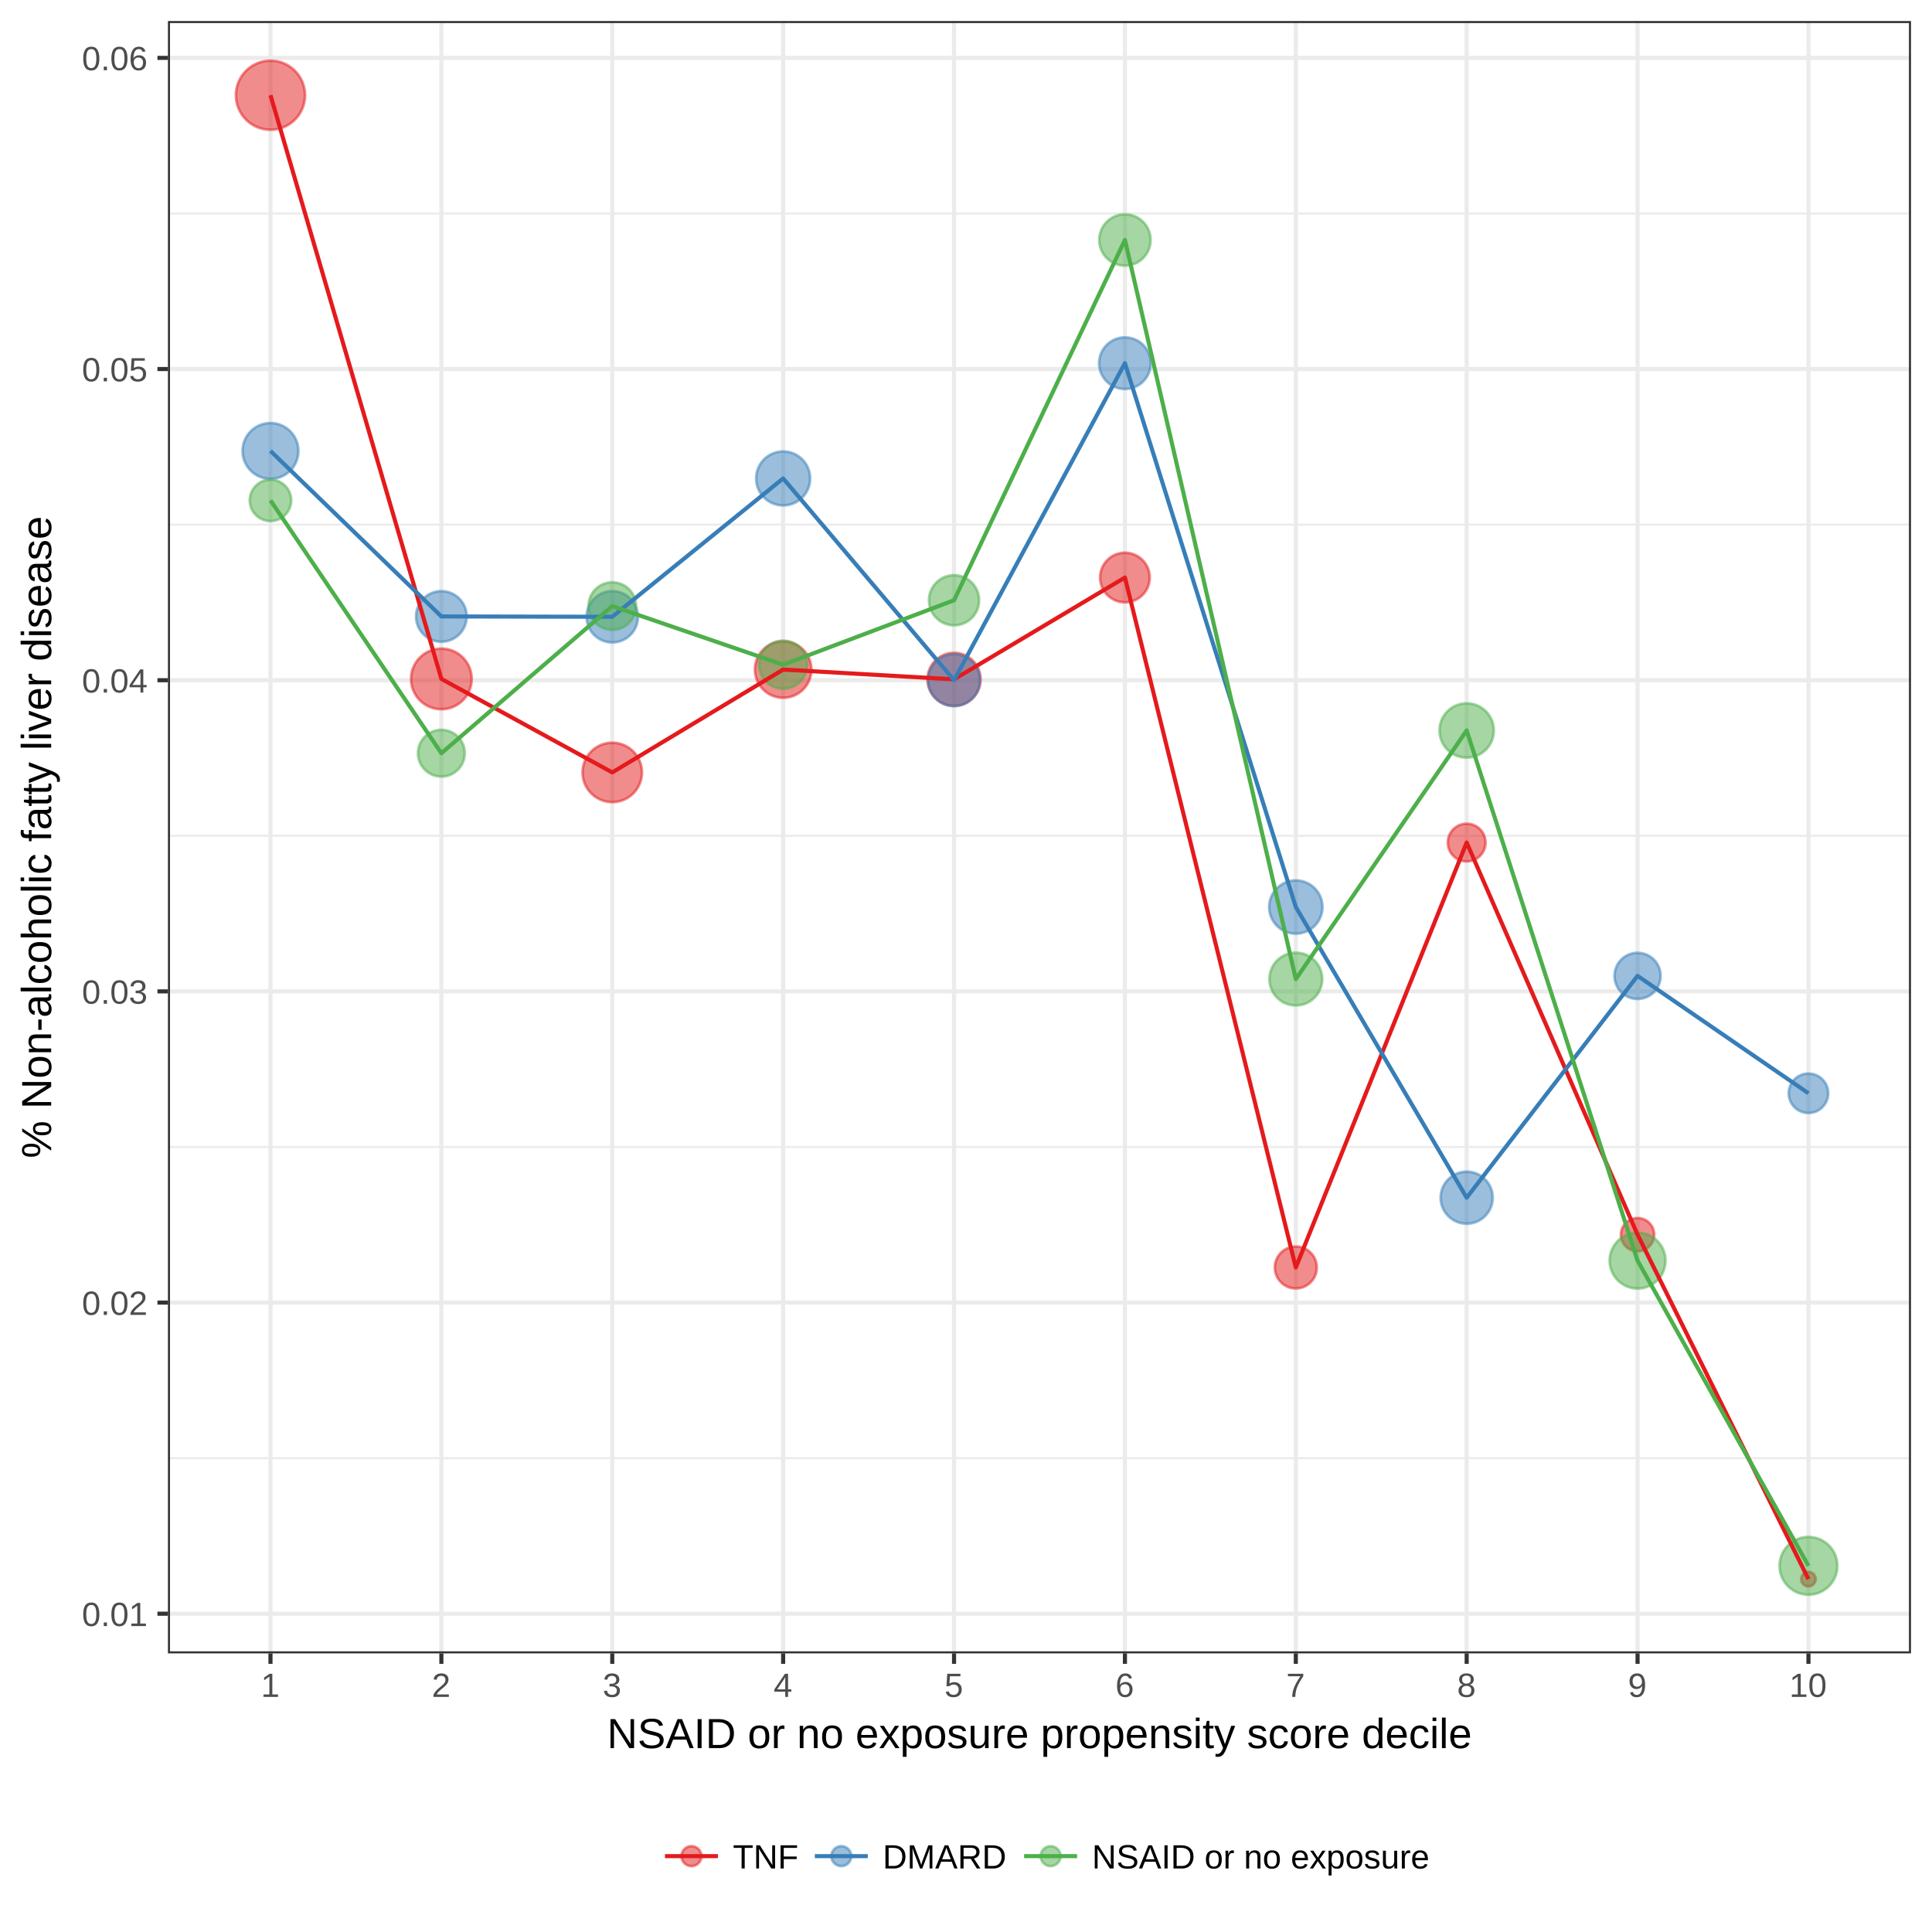
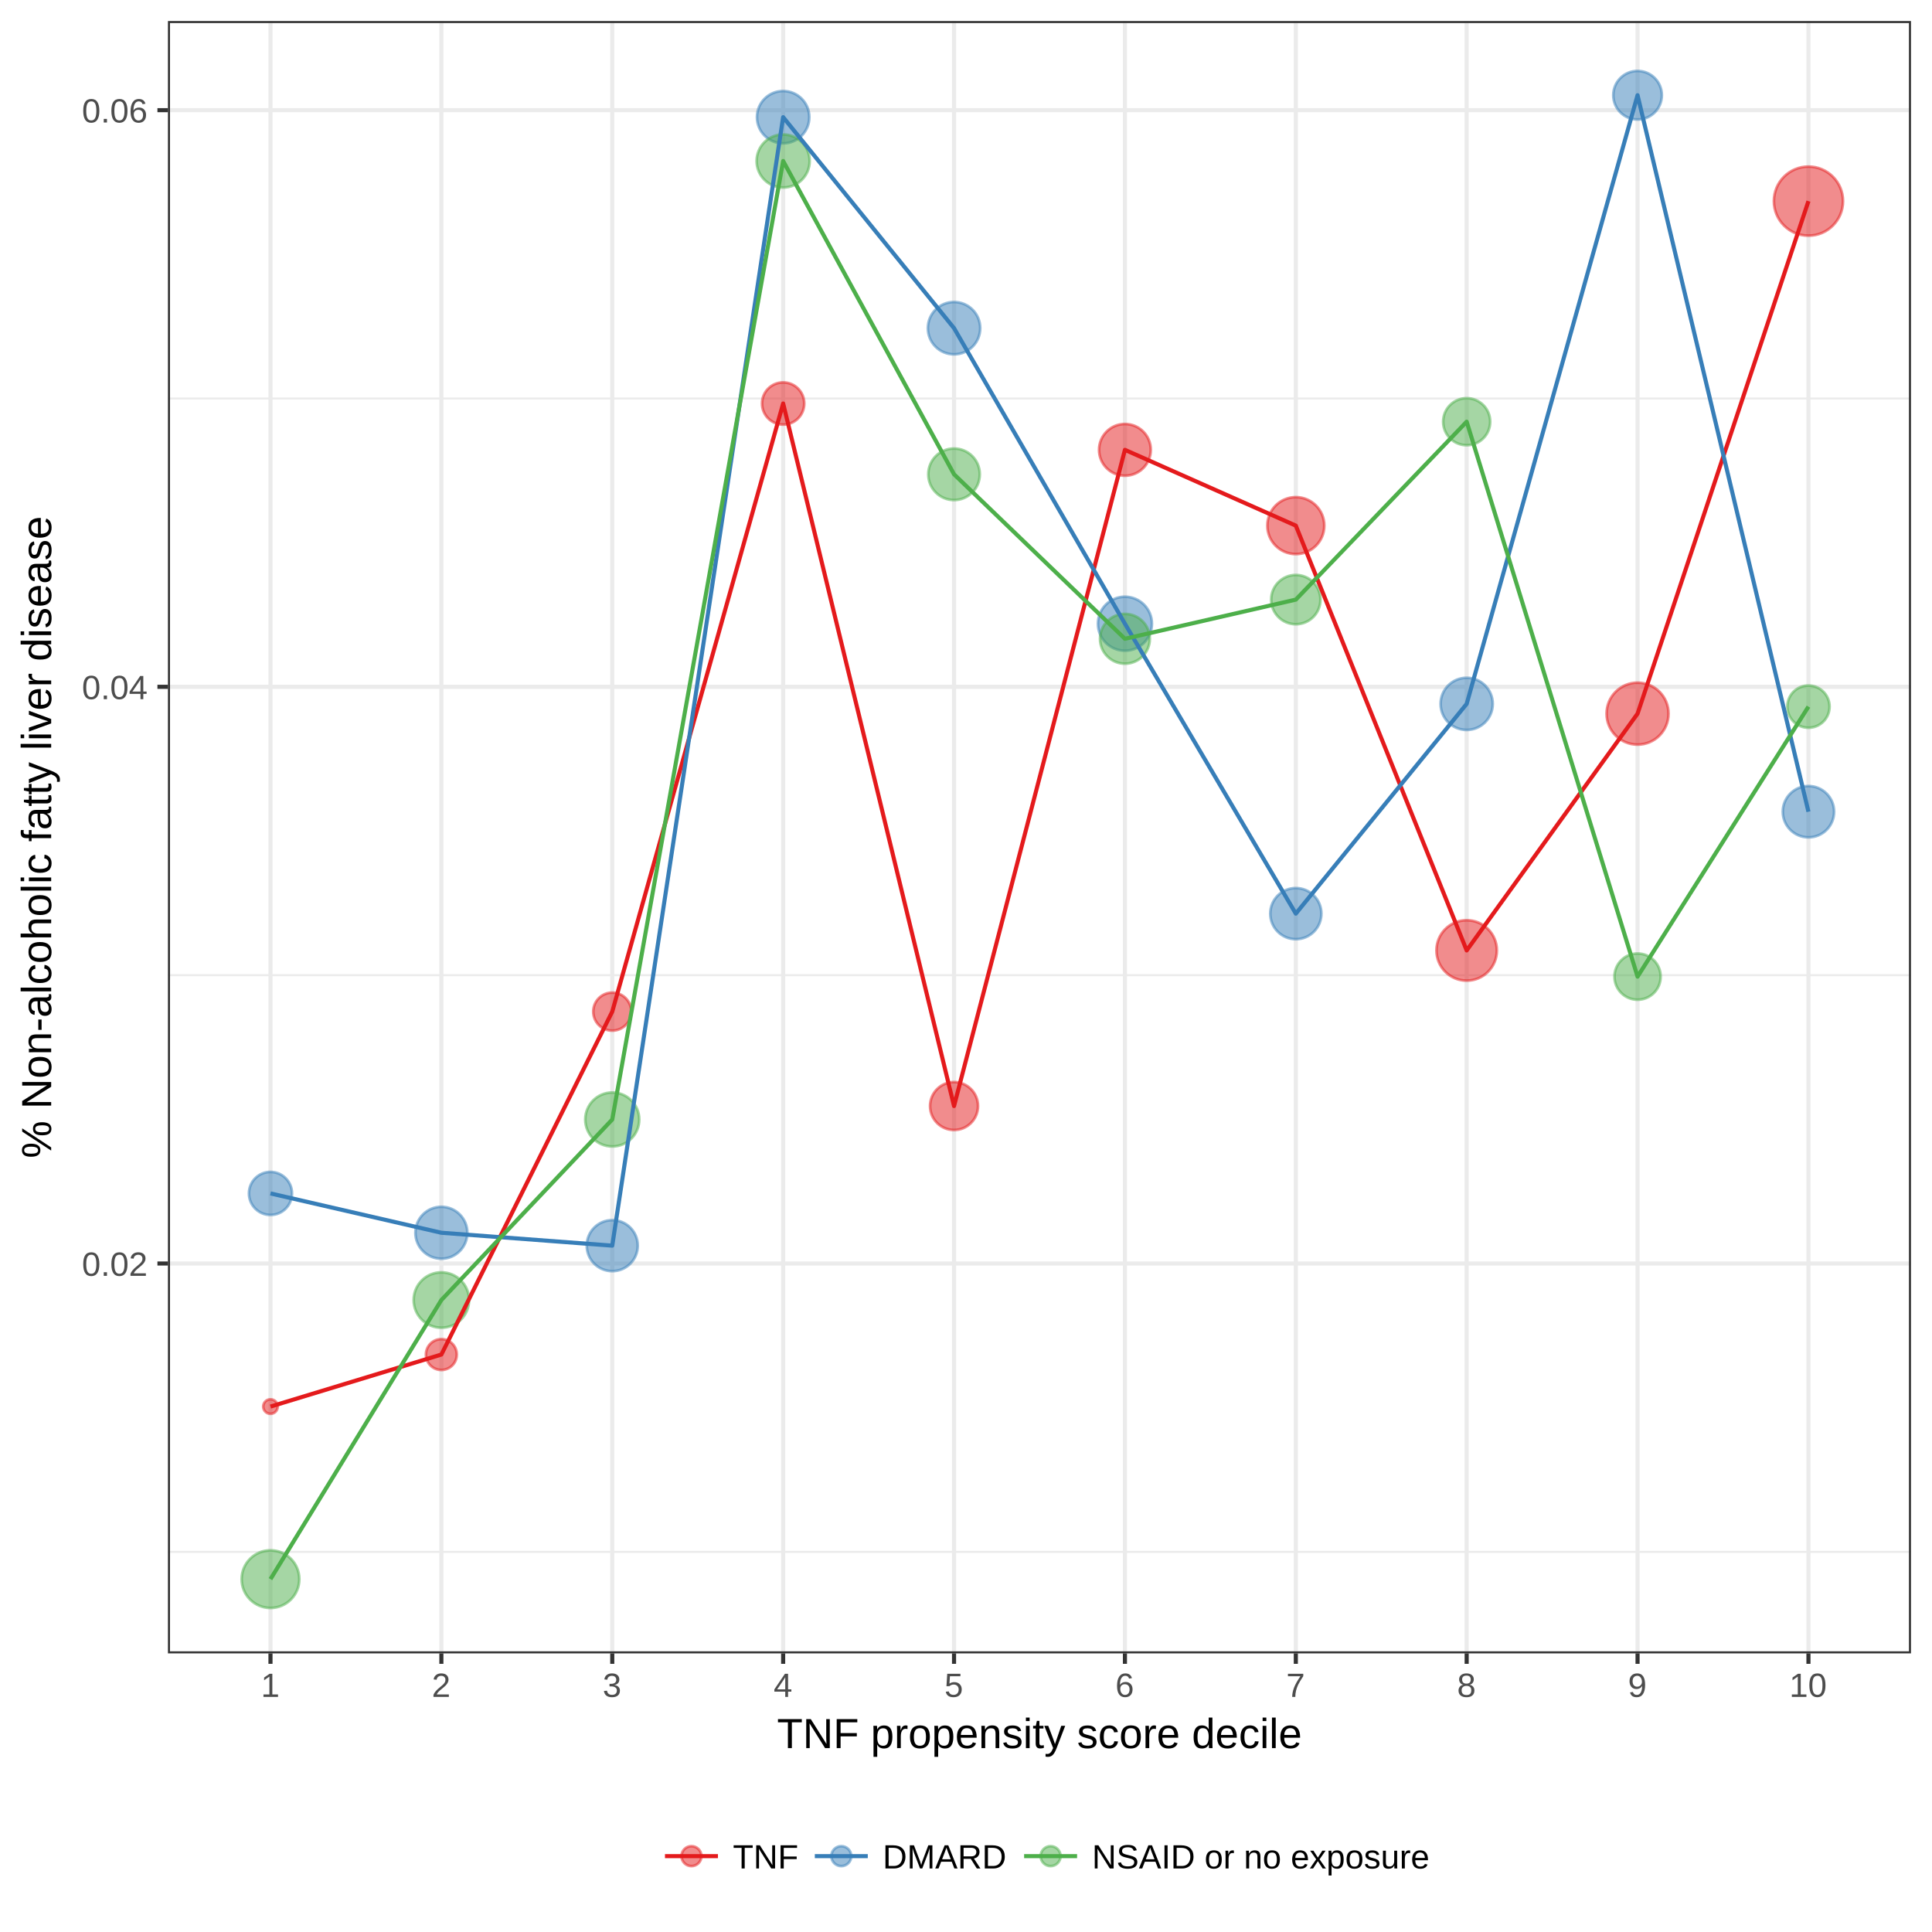
<svg xmlns="http://www.w3.org/2000/svg" viewBox="0 0 504.00 504.00">
  <defs>
    <style type="text/css">
    line, polyline, path, rect, circle {
      fill: none;
      stroke: #000000;
      stroke-linecap: round;
      stroke-linejoin: round;
      stroke-miterlimit: 10.00;
    }
  </style>
  </defs>
  <rect width="100%" height="100%" style="stroke: none; fill: #FFFFFF;" />
  <rect x="0.00" y="-0.00" width="504.00" height="504.00" style="stroke-width: 1.07; stroke: #FFFFFF; fill: #FFFFFF;" />
  <defs>
    <clipPath id="cpNDMuODEzM3w0OTguNTIxfDQzMS4zMDl8NS40Nzk0NQ==">
      <rect x="43.81" y="5.48" width="454.71" height="425.83" />
    </clipPath>
  </defs>
  <rect x="43.81" y="5.48" width="454.71" height="425.83" style="stroke-width: 1.07; stroke: none; fill: #FFFFFF;" clip-path="url(#cpNDMuODEzM3w0OTguNTIxfDQzMS4zMDl8NS40Nzk0NQ==)" />
-   <polyline points="43.81,380.39 498.52,380.39 " style="stroke-width: 0.53; stroke: #EBEBEB; stroke-linecap: butt;" clip-path="url(#cpNDMuODEzM3w0OTguNTIxfDQzMS4zMDl8NS40Nzk0NQ==)" />
-   <polyline points="43.81,299.21 498.52,299.21 " style="stroke-width: 0.53; stroke: #EBEBEB; stroke-linecap: butt;" clip-path="url(#cpNDMuODEzM3w0OTguNTIxfDQzMS4zMDl8NS40Nzk0NQ==)" />
-   <polyline points="43.81,218.04 498.52,218.04 " style="stroke-width: 0.53; stroke: #EBEBEB; stroke-linecap: butt;" clip-path="url(#cpNDMuODEzM3w0OTguNTIxfDQzMS4zMDl8NS40Nzk0NQ==)" />
-   <polyline points="43.81,136.86 498.52,136.86 " style="stroke-width: 0.53; stroke: #EBEBEB; stroke-linecap: butt;" clip-path="url(#cpNDMuODEzM3w0OTguNTIxfDQzMS4zMDl8NS40Nzk0NQ==)" />
-   <polyline points="43.81,55.69 498.52,55.69 " style="stroke-width: 0.53; stroke: #EBEBEB; stroke-linecap: butt;" clip-path="url(#cpNDMuODEzM3w0OTguNTIxfDQzMS4zMDl8NS40Nzk0NQ==)" />
-   <polyline points="43.81,420.97 498.52,420.97 " style="stroke-width: 1.07; stroke: #EBEBEB; stroke-linecap: butt;" clip-path="url(#cpNDMuODEzM3w0OTguNTIxfDQzMS4zMDl8NS40Nzk0NQ==)" />
-   <polyline points="43.81,339.80 498.52,339.80 " style="stroke-width: 1.07; stroke: #EBEBEB; stroke-linecap: butt;" clip-path="url(#cpNDMuODEzM3w0OTguNTIxfDQzMS4zMDl8NS40Nzk0NQ==)" />
-   <polyline points="43.81,258.62 498.52,258.62 " style="stroke-width: 1.07; stroke: #EBEBEB; stroke-linecap: butt;" clip-path="url(#cpNDMuODEzM3w0OTguNTIxfDQzMS4zMDl8NS40Nzk0NQ==)" />
-   <polyline points="43.81,177.45 498.52,177.45 " style="stroke-width: 1.07; stroke: #EBEBEB; stroke-linecap: butt;" clip-path="url(#cpNDMuODEzM3w0OTguNTIxfDQzMS4zMDl8NS40Nzk0NQ==)" />
-   <polyline points="43.81,96.27 498.52,96.27 " style="stroke-width: 1.07; stroke: #EBEBEB; stroke-linecap: butt;" clip-path="url(#cpNDMuODEzM3w0OTguNTIxfDQzMS4zMDl8NS40Nzk0NQ==)" />
-   <polyline points="43.81,15.10 498.52,15.10 " style="stroke-width: 1.07; stroke: #EBEBEB; stroke-linecap: butt;" clip-path="url(#cpNDMuODEzM3w0OTguNTIxfDQzMS4zMDl8NS40Nzk0NQ==)" />
+   <polyline points="43.81,404.83 498.52,404.83 " style="stroke-width: 0.53; stroke: #EBEBEB; stroke-linecap: butt;" clip-path="url(#cpNDMuODEzM3w0OTguNTIxfDQzMS4zMDl8NS40Nzk0NQ==)" />
+   <polyline points="43.81,254.39 498.52,254.39 " style="stroke-width: 0.53; stroke: #EBEBEB; stroke-linecap: butt;" clip-path="url(#cpNDMuODEzM3w0OTguNTIxfDQzMS4zMDl8NS40Nzk0NQ==)" />
+   <polyline points="43.81,103.95 498.52,103.95 " style="stroke-width: 0.53; stroke: #EBEBEB; stroke-linecap: butt;" clip-path="url(#cpNDMuODEzM3w0OTguNTIxfDQzMS4zMDl8NS40Nzk0NQ==)" />
+   <polyline points="43.81,329.61 498.52,329.61 " style="stroke-width: 1.07; stroke: #EBEBEB; stroke-linecap: butt;" clip-path="url(#cpNDMuODEzM3w0OTguNTIxfDQzMS4zMDl8NS40Nzk0NQ==)" />
+   <polyline points="43.81,179.17 498.52,179.17 " style="stroke-width: 1.07; stroke: #EBEBEB; stroke-linecap: butt;" clip-path="url(#cpNDMuODEzM3w0OTguNTIxfDQzMS4zMDl8NS40Nzk0NQ==)" />
+   <polyline points="43.81,28.74 498.52,28.74 " style="stroke-width: 1.07; stroke: #EBEBEB; stroke-linecap: butt;" clip-path="url(#cpNDMuODEzM3w0OTguNTIxfDQzMS4zMDl8NS40Nzk0NQ==)" />
  <polyline points="70.56,431.31 70.56,5.48 " style="stroke-width: 1.07; stroke: #EBEBEB; stroke-linecap: butt;" clip-path="url(#cpNDMuODEzM3w0OTguNTIxfDQzMS4zMDl8NS40Nzk0NQ==)" />
  <polyline points="115.14,431.31 115.14,5.48 " style="stroke-width: 1.07; stroke: #EBEBEB; stroke-linecap: butt;" clip-path="url(#cpNDMuODEzM3w0OTguNTIxfDQzMS4zMDl8NS40Nzk0NQ==)" />
  <polyline points="159.72,431.31 159.72,5.48 " style="stroke-width: 1.07; stroke: #EBEBEB; stroke-linecap: butt;" clip-path="url(#cpNDMuODEzM3w0OTguNTIxfDQzMS4zMDl8NS40Nzk0NQ==)" />
  <polyline points="204.30,431.31 204.30,5.48 " style="stroke-width: 1.07; stroke: #EBEBEB; stroke-linecap: butt;" clip-path="url(#cpNDMuODEzM3w0OTguNTIxfDQzMS4zMDl8NS40Nzk0NQ==)" />
  <polyline points="248.88,431.31 248.88,5.48 " style="stroke-width: 1.07; stroke: #EBEBEB; stroke-linecap: butt;" clip-path="url(#cpNDMuODEzM3w0OTguNTIxfDQzMS4zMDl8NS40Nzk0NQ==)" />
  <polyline points="293.46,431.31 293.46,5.48 " style="stroke-width: 1.07; stroke: #EBEBEB; stroke-linecap: butt;" clip-path="url(#cpNDMuODEzM3w0OTguNTIxfDQzMS4zMDl8NS40Nzk0NQ==)" />
  <polyline points="338.04,431.31 338.04,5.48 " style="stroke-width: 1.07; stroke: #EBEBEB; stroke-linecap: butt;" clip-path="url(#cpNDMuODEzM3w0OTguNTIxfDQzMS4zMDl8NS40Nzk0NQ==)" />
  <polyline points="382.61,431.31 382.61,5.48 " style="stroke-width: 1.07; stroke: #EBEBEB; stroke-linecap: butt;" clip-path="url(#cpNDMuODEzM3w0OTguNTIxfDQzMS4zMDl8NS40Nzk0NQ==)" />
  <polyline points="427.19,431.31 427.19,5.48 " style="stroke-width: 1.07; stroke: #EBEBEB; stroke-linecap: butt;" clip-path="url(#cpNDMuODEzM3w0OTguNTIxfDQzMS4zMDl8NS40Nzk0NQ==)" />
  <polyline points="471.77,431.31 471.77,5.48 " style="stroke-width: 1.07; stroke: #EBEBEB; stroke-linecap: butt;" clip-path="url(#cpNDMuODEzM3w0OTguNTIxfDQzMS4zMDl8NS40Nzk0NQ==)" />
-   <circle cx="70.56" cy="24.84" r="6.76pt" style="stroke-width: 0.71; stroke: #E41A1C; stroke-opacity: 0.50; fill: #E41A1C; fill-opacity: 0.50;" clip-path="url(#cpNDMuODEzM3w0OTguNTIxfDQzMS4zMDl8NS40Nzk0NQ==)" />
-   <circle cx="115.14" cy="177.11" r="5.93pt" style="stroke-width: 0.71; stroke: #E41A1C; stroke-opacity: 0.50; fill: #E41A1C; fill-opacity: 0.50;" clip-path="url(#cpNDMuODEzM3w0OTguNTIxfDQzMS4zMDl8NS40Nzk0NQ==)" />
-   <circle cx="159.72" cy="201.50" r="5.81pt" style="stroke-width: 0.71; stroke: #E41A1C; stroke-opacity: 0.50; fill: #E41A1C; fill-opacity: 0.50;" clip-path="url(#cpNDMuODEzM3w0OTguNTIxfDQzMS4zMDl8NS40Nzk0NQ==)" />
-   <circle cx="204.30" cy="174.67" r="5.52pt" style="stroke-width: 0.71; stroke: #E41A1C; stroke-opacity: 0.50; fill: #E41A1C; fill-opacity: 0.50;" clip-path="url(#cpNDMuODEzM3w0OTguNTIxfDQzMS4zMDl8NS40Nzk0NQ==)" />
-   <circle cx="248.88" cy="177.22" r="5.19pt" style="stroke-width: 0.71; stroke: #E41A1C; stroke-opacity: 0.50; fill: #E41A1C; fill-opacity: 0.50;" clip-path="url(#cpNDMuODEzM3w0OTguNTIxfDQzMS4zMDl8NS40Nzk0NQ==)" />
-   <circle cx="293.46" cy="150.66" r="4.85pt" style="stroke-width: 0.71; stroke: #E41A1C; stroke-opacity: 0.50; fill: #E41A1C; fill-opacity: 0.50;" clip-path="url(#cpNDMuODEzM3w0OTguNTIxfDQzMS4zMDl8NS40Nzk0NQ==)" />
-   <circle cx="338.04" cy="330.65" r="4.10pt" style="stroke-width: 0.71; stroke: #E41A1C; stroke-opacity: 0.50; fill: #E41A1C; fill-opacity: 0.50;" clip-path="url(#cpNDMuODEzM3w0OTguNTIxfDQzMS4zMDl8NS40Nzk0NQ==)" />
-   <circle cx="382.61" cy="219.80" r="3.69pt" style="stroke-width: 0.71; stroke: #E41A1C; stroke-opacity: 0.50; fill: #E41A1C; fill-opacity: 0.50;" clip-path="url(#cpNDMuODEzM3w0OTguNTIxfDQzMS4zMDl8NS40Nzk0NQ==)" />
-   <circle cx="427.19" cy="322.09" r="3.25pt" style="stroke-width: 0.71; stroke: #E41A1C; stroke-opacity: 0.50; fill: #E41A1C; fill-opacity: 0.50;" clip-path="url(#cpNDMuODEzM3w0OTguNTIxfDQzMS4zMDl8NS40Nzk0NQ==)" />
-   <circle cx="471.77" cy="411.95" r="1.42pt" style="stroke-width: 0.71; stroke: #E41A1C; stroke-opacity: 0.50; fill: #E41A1C; fill-opacity: 0.50;" clip-path="url(#cpNDMuODEzM3w0OTguNTIxfDQzMS4zMDl8NS40Nzk0NQ==)" />
-   <circle cx="70.56" cy="117.64" r="5.46pt" style="stroke-width: 0.71; stroke: #377EB8; stroke-opacity: 0.50; fill: #377EB8; fill-opacity: 0.50;" clip-path="url(#cpNDMuODEzM3w0OTguNTIxfDQzMS4zMDl8NS40Nzk0NQ==)" />
-   <circle cx="115.14" cy="160.81" r="4.95pt" style="stroke-width: 0.71; stroke: #377EB8; stroke-opacity: 0.50; fill: #377EB8; fill-opacity: 0.50;" clip-path="url(#cpNDMuODEzM3w0OTguNTIxfDQzMS4zMDl8NS40Nzk0NQ==)" />
-   <circle cx="159.72" cy="160.90" r="5.02pt" style="stroke-width: 0.71; stroke: #377EB8; stroke-opacity: 0.50; fill: #377EB8; fill-opacity: 0.50;" clip-path="url(#cpNDMuODEzM3w0OTguNTIxfDQzMS4zMDl8NS40Nzk0NQ==)" />
-   <circle cx="204.30" cy="124.81" r="5.28pt" style="stroke-width: 0.71; stroke: #377EB8; stroke-opacity: 0.50; fill: #377EB8; fill-opacity: 0.50;" clip-path="url(#cpNDMuODEzM3w0OTguNTIxfDQzMS4zMDl8NS40Nzk0NQ==)" />
-   <circle cx="248.88" cy="177.45" r="5.06pt" style="stroke-width: 0.71; stroke: #377EB8; stroke-opacity: 0.50; fill: #377EB8; fill-opacity: 0.50;" clip-path="url(#cpNDMuODEzM3w0OTguNTIxfDQzMS4zMDl8NS40Nzk0NQ==)" />
-   <circle cx="293.46" cy="94.75" r="5.05pt" style="stroke-width: 0.71; stroke: #377EB8; stroke-opacity: 0.50; fill: #377EB8; fill-opacity: 0.50;" clip-path="url(#cpNDMuODEzM3w0OTguNTIxfDQzMS4zMDl8NS40Nzk0NQ==)" />
-   <circle cx="338.04" cy="236.62" r="5.21pt" style="stroke-width: 0.71; stroke: #377EB8; stroke-opacity: 0.50; fill: #377EB8; fill-opacity: 0.50;" clip-path="url(#cpNDMuODEzM3w0OTguNTIxfDQzMS4zMDl8NS40Nzk0NQ==)" />
-   <circle cx="382.61" cy="312.44" r="5.09pt" style="stroke-width: 0.71; stroke: #377EB8; stroke-opacity: 0.50; fill: #377EB8; fill-opacity: 0.50;" clip-path="url(#cpNDMuODEzM3w0OTguNTIxfDQzMS4zMDl8NS40Nzk0NQ==)" />
-   <circle cx="427.19" cy="254.58" r="4.51pt" style="stroke-width: 0.71; stroke: #377EB8; stroke-opacity: 0.50; fill: #377EB8; fill-opacity: 0.50;" clip-path="url(#cpNDMuODEzM3w0OTguNTIxfDQzMS4zMDl8NS40Nzk0NQ==)" />
-   <circle cx="471.77" cy="285.20" r="3.86pt" style="stroke-width: 0.71; stroke: #377EB8; stroke-opacity: 0.50; fill: #377EB8; fill-opacity: 0.50;" clip-path="url(#cpNDMuODEzM3w0OTguNTIxfDQzMS4zMDl8NS40Nzk0NQ==)" />
-   <circle cx="70.56" cy="130.53" r="4.05pt" style="stroke-width: 0.71; stroke: #4DAF4A; stroke-opacity: 0.50; fill: #4DAF4A; fill-opacity: 0.50;" clip-path="url(#cpNDMuODEzM3w0OTguNTIxfDQzMS4zMDl8NS40Nzk0NQ==)" />
-   <circle cx="115.14" cy="196.49" r="4.57pt" style="stroke-width: 0.71; stroke: #4DAF4A; stroke-opacity: 0.50; fill: #4DAF4A; fill-opacity: 0.50;" clip-path="url(#cpNDMuODEzM3w0OTguNTIxfDQzMS4zMDl8NS40Nzk0NQ==)" />
-   <circle cx="159.72" cy="158.11" r="4.65pt" style="stroke-width: 0.71; stroke: #4DAF4A; stroke-opacity: 0.50; fill: #4DAF4A; fill-opacity: 0.50;" clip-path="url(#cpNDMuODEzM3w0OTguNTIxfDQzMS4zMDl8NS40Nzk0NQ==)" />
-   <circle cx="204.30" cy="173.41" r="4.70pt" style="stroke-width: 0.71; stroke: #4DAF4A; stroke-opacity: 0.50; fill: #4DAF4A; fill-opacity: 0.50;" clip-path="url(#cpNDMuODEzM3w0OTguNTIxfDQzMS4zMDl8NS40Nzk0NQ==)" />
-   <circle cx="248.88" cy="156.59" r="4.90pt" style="stroke-width: 0.71; stroke: #4DAF4A; stroke-opacity: 0.50; fill: #4DAF4A; fill-opacity: 0.50;" clip-path="url(#cpNDMuODEzM3w0OTguNTIxfDQzMS4zMDl8NS40Nzk0NQ==)" />
-   <circle cx="293.46" cy="62.60" r="5.02pt" style="stroke-width: 0.71; stroke: #4DAF4A; stroke-opacity: 0.50; fill: #4DAF4A; fill-opacity: 0.50;" clip-path="url(#cpNDMuODEzM3w0OTguNTIxfDQzMS4zMDl8NS40Nzk0NQ==)" />
-   <circle cx="338.04" cy="255.41" r="5.16pt" style="stroke-width: 0.71; stroke: #4DAF4A; stroke-opacity: 0.50; fill: #4DAF4A; fill-opacity: 0.50;" clip-path="url(#cpNDMuODEzM3w0OTguNTIxfDQzMS4zMDl8NS40Nzk0NQ==)" />
-   <circle cx="382.61" cy="190.56" r="5.31pt" style="stroke-width: 0.71; stroke: #4DAF4A; stroke-opacity: 0.50; fill: #4DAF4A; fill-opacity: 0.50;" clip-path="url(#cpNDMuODEzM3w0OTguNTIxfDQzMS4zMDl8NS40Nzk0NQ==)" />
-   <circle cx="427.19" cy="328.86" r="5.46pt" style="stroke-width: 0.71; stroke: #4DAF4A; stroke-opacity: 0.50; fill: #4DAF4A; fill-opacity: 0.50;" clip-path="url(#cpNDMuODEzM3w0OTguNTIxfDQzMS4zMDl8NS40Nzk0NQ==)" />
-   <circle cx="471.77" cy="408.48" r="5.65pt" style="stroke-width: 0.71; stroke: #4DAF4A; stroke-opacity: 0.50; fill: #4DAF4A; fill-opacity: 0.50;" clip-path="url(#cpNDMuODEzM3w0OTguNTIxfDQzMS4zMDl8NS40Nzk0NQ==)" />
-   <polyline points="70.56,24.84 115.14,177.11 159.72,201.50 204.30,174.67 248.88,177.22 293.46,150.66 338.04,330.65 382.61,219.80 427.19,322.09 471.77,411.95 " style="stroke-width: 1.07; stroke: #E41A1C; stroke-linecap: butt;" clip-path="url(#cpNDMuODEzM3w0OTguNTIxfDQzMS4zMDl8NS40Nzk0NQ==)" />
-   <polyline points="70.56,117.64 115.14,160.81 159.72,160.90 204.30,124.81 248.88,177.45 293.46,94.75 338.04,236.62 382.61,312.44 427.19,254.58 471.77,285.20 " style="stroke-width: 1.07; stroke: #377EB8; stroke-linecap: butt;" clip-path="url(#cpNDMuODEzM3w0OTguNTIxfDQzMS4zMDl8NS40Nzk0NQ==)" />
-   <polyline points="70.56,130.53 115.14,196.49 159.72,158.11 204.30,173.41 248.88,156.59 293.46,62.60 338.04,255.41 382.61,190.56 427.19,328.86 471.77,408.48 " style="stroke-width: 1.07; stroke: #4DAF4A; stroke-linecap: butt;" clip-path="url(#cpNDMuODEzM3w0OTguNTIxfDQzMS4zMDl8NS40Nzk0NQ==)" />
+   <circle cx="70.56" cy="366.93" r="1.42pt" style="stroke-width: 0.71; stroke: #E41A1C; stroke-opacity: 0.50; fill: #E41A1C; fill-opacity: 0.50;" clip-path="url(#cpNDMuODEzM3w0OTguNTIxfDQzMS4zMDl8NS40Nzk0NQ==)" />
+   <circle cx="115.14" cy="353.36" r="3.02pt" style="stroke-width: 0.71; stroke: #E41A1C; stroke-opacity: 0.50; fill: #E41A1C; fill-opacity: 0.50;" clip-path="url(#cpNDMuODEzM3w0OTguNTIxfDQzMS4zMDl8NS40Nzk0NQ==)" />
+   <circle cx="159.72" cy="263.90" r="3.72pt" style="stroke-width: 0.71; stroke: #E41A1C; stroke-opacity: 0.50; fill: #E41A1C; fill-opacity: 0.50;" clip-path="url(#cpNDMuODEzM3w0OTguNTIxfDQzMS4zMDl8NS40Nzk0NQ==)" />
+   <circle cx="204.30" cy="105.26" r="4.13pt" style="stroke-width: 0.71; stroke: #E41A1C; stroke-opacity: 0.50; fill: #E41A1C; fill-opacity: 0.50;" clip-path="url(#cpNDMuODEzM3w0OTguNTIxfDQzMS4zMDl8NS40Nzk0NQ==)" />
+   <circle cx="248.88" cy="288.53" r="4.69pt" style="stroke-width: 0.71; stroke: #E41A1C; stroke-opacity: 0.50; fill: #E41A1C; fill-opacity: 0.50;" clip-path="url(#cpNDMuODEzM3w0OTguNTIxfDQzMS4zMDl8NS40Nzk0NQ==)" />
+   <circle cx="293.46" cy="117.35" r="5.06pt" style="stroke-width: 0.71; stroke: #E41A1C; stroke-opacity: 0.50; fill: #E41A1C; fill-opacity: 0.50;" clip-path="url(#cpNDMuODEzM3w0OTguNTIxfDQzMS4zMDl8NS40Nzk0NQ==)" />
+   <circle cx="338.04" cy="137.12" r="5.57pt" style="stroke-width: 0.71; stroke: #E41A1C; stroke-opacity: 0.50; fill: #E41A1C; fill-opacity: 0.50;" clip-path="url(#cpNDMuODEzM3w0OTguNTIxfDQzMS4zMDl8NS40Nzk0NQ==)" />
+   <circle cx="382.61" cy="247.94" r="5.91pt" style="stroke-width: 0.71; stroke: #E41A1C; stroke-opacity: 0.50; fill: #E41A1C; fill-opacity: 0.50;" clip-path="url(#cpNDMuODEzM3w0OTguNTIxfDQzMS4zMDl8NS40Nzk0NQ==)" />
+   <circle cx="427.19" cy="186.17" r="6.06pt" style="stroke-width: 0.71; stroke: #E41A1C; stroke-opacity: 0.50; fill: #E41A1C; fill-opacity: 0.50;" clip-path="url(#cpNDMuODEzM3w0OTguNTIxfDQzMS4zMDl8NS40Nzk0NQ==)" />
+   <circle cx="471.77" cy="52.47" r="6.76pt" style="stroke-width: 0.71; stroke: #E41A1C; stroke-opacity: 0.50; fill: #E41A1C; fill-opacity: 0.50;" clip-path="url(#cpNDMuODEzM3w0OTguNTIxfDQzMS4zMDl8NS40Nzk0NQ==)" />
+   <circle cx="70.56" cy="311.33" r="4.21pt" style="stroke-width: 0.71; stroke: #377EB8; stroke-opacity: 0.50; fill: #377EB8; fill-opacity: 0.50;" clip-path="url(#cpNDMuODEzM3w0OTguNTIxfDQzMS4zMDl8NS40Nzk0NQ==)" />
+   <circle cx="115.14" cy="321.59" r="5.08pt" style="stroke-width: 0.71; stroke: #377EB8; stroke-opacity: 0.50; fill: #377EB8; fill-opacity: 0.50;" clip-path="url(#cpNDMuODEzM3w0OTguNTIxfDQzMS4zMDl8NS40Nzk0NQ==)" />
+   <circle cx="159.72" cy="324.95" r="4.99pt" style="stroke-width: 0.71; stroke: #377EB8; stroke-opacity: 0.50; fill: #377EB8; fill-opacity: 0.50;" clip-path="url(#cpNDMuODEzM3w0OTguNTIxfDQzMS4zMDl8NS40Nzk0NQ==)" />
+   <circle cx="204.30" cy="30.57" r="5.12pt" style="stroke-width: 0.71; stroke: #377EB8; stroke-opacity: 0.50; fill: #377EB8; fill-opacity: 0.50;" clip-path="url(#cpNDMuODEzM3w0OTguNTIxfDQzMS4zMDl8NS40Nzk0NQ==)" />
+   <circle cx="248.88" cy="85.61" r="5.12pt" style="stroke-width: 0.71; stroke: #377EB8; stroke-opacity: 0.50; fill: #377EB8; fill-opacity: 0.50;" clip-path="url(#cpNDMuODEzM3w0OTguNTIxfDQzMS4zMDl8NS40Nzk0NQ==)" />
+   <circle cx="293.46" cy="162.71" r="5.28pt" style="stroke-width: 0.71; stroke: #377EB8; stroke-opacity: 0.50; fill: #377EB8; fill-opacity: 0.50;" clip-path="url(#cpNDMuODEzM3w0OTguNTIxfDQzMS4zMDl8NS40Nzk0NQ==)" />
+   <circle cx="338.04" cy="238.34" r="5.00pt" style="stroke-width: 0.71; stroke: #377EB8; stroke-opacity: 0.50; fill: #377EB8; fill-opacity: 0.50;" clip-path="url(#cpNDMuODEzM3w0OTguNTIxfDQzMS4zMDl8NS40Nzk0NQ==)" />
+   <circle cx="382.61" cy="183.62" r="5.10pt" style="stroke-width: 0.71; stroke: #377EB8; stroke-opacity: 0.50; fill: #377EB8; fill-opacity: 0.50;" clip-path="url(#cpNDMuODEzM3w0OTguNTIxfDQzMS4zMDl8NS40Nzk0NQ==)" />
+   <circle cx="427.19" cy="24.84" r="4.75pt" style="stroke-width: 0.71; stroke: #377EB8; stroke-opacity: 0.50; fill: #377EB8; fill-opacity: 0.50;" clip-path="url(#cpNDMuODEzM3w0OTguNTIxfDQzMS4zMDl8NS40Nzk0NQ==)" />
+   <circle cx="471.77" cy="211.75" r="5.02pt" style="stroke-width: 0.71; stroke: #377EB8; stroke-opacity: 0.50; fill: #377EB8; fill-opacity: 0.50;" clip-path="url(#cpNDMuODEzM3w0OTguNTIxfDQzMS4zMDl8NS40Nzk0NQ==)" />
+   <circle cx="70.56" cy="411.95" r="5.64pt" style="stroke-width: 0.71; stroke: #4DAF4A; stroke-opacity: 0.50; fill: #4DAF4A; fill-opacity: 0.50;" clip-path="url(#cpNDMuODEzM3w0OTguNTIxfDQzMS4zMDl8NS40Nzk0NQ==)" />
+   <circle cx="115.14" cy="339.14" r="5.42pt" style="stroke-width: 0.71; stroke: #4DAF4A; stroke-opacity: 0.50; fill: #4DAF4A; fill-opacity: 0.50;" clip-path="url(#cpNDMuODEzM3w0OTguNTIxfDQzMS4zMDl8NS40Nzk0NQ==)" />
+   <circle cx="159.72" cy="292.04" r="5.28pt" style="stroke-width: 0.71; stroke: #4DAF4A; stroke-opacity: 0.50; fill: #4DAF4A; fill-opacity: 0.50;" clip-path="url(#cpNDMuODEzM3w0OTguNTIxfDQzMS4zMDl8NS40Nzk0NQ==)" />
+   <circle cx="204.30" cy="42.00" r="5.19pt" style="stroke-width: 0.71; stroke: #4DAF4A; stroke-opacity: 0.50; fill: #4DAF4A; fill-opacity: 0.50;" clip-path="url(#cpNDMuODEzM3w0OTguNTIxfDQzMS4zMDl8NS40Nzk0NQ==)" />
+   <circle cx="248.88" cy="123.73" r="5.04pt" style="stroke-width: 0.71; stroke: #4DAF4A; stroke-opacity: 0.50; fill: #4DAF4A; fill-opacity: 0.50;" clip-path="url(#cpNDMuODEzM3w0OTguNTIxfDQzMS4zMDl8NS40Nzk0NQ==)" />
+   <circle cx="293.46" cy="166.64" r="4.87pt" style="stroke-width: 0.71; stroke: #4DAF4A; stroke-opacity: 0.50; fill: #4DAF4A; fill-opacity: 0.50;" clip-path="url(#cpNDMuODEzM3w0OTguNTIxfDQzMS4zMDl8NS40Nzk0NQ==)" />
+   <circle cx="338.04" cy="156.42" r="4.82pt" style="stroke-width: 0.71; stroke: #4DAF4A; stroke-opacity: 0.50; fill: #4DAF4A; fill-opacity: 0.50;" clip-path="url(#cpNDMuODEzM3w0OTguNTIxfDQzMS4zMDl8NS40Nzk0NQ==)" />
+   <circle cx="382.61" cy="110.01" r="4.60pt" style="stroke-width: 0.71; stroke: #4DAF4A; stroke-opacity: 0.50; fill: #4DAF4A; fill-opacity: 0.50;" clip-path="url(#cpNDMuODEzM3w0OTguNTIxfDQzMS4zMDl8NS40Nzk0NQ==)" />
+   <circle cx="427.19" cy="254.77" r="4.52pt" style="stroke-width: 0.71; stroke: #4DAF4A; stroke-opacity: 0.50; fill: #4DAF4A; fill-opacity: 0.50;" clip-path="url(#cpNDMuODEzM3w0OTguNTIxfDQzMS4zMDl8NS40Nzk0NQ==)" />
+   <circle cx="471.77" cy="184.34" r="4.13pt" style="stroke-width: 0.71; stroke: #4DAF4A; stroke-opacity: 0.50; fill: #4DAF4A; fill-opacity: 0.50;" clip-path="url(#cpNDMuODEzM3w0OTguNTIxfDQzMS4zMDl8NS40Nzk0NQ==)" />
+   <polyline points="70.56,366.93 115.14,353.36 159.72,263.90 204.30,105.26 248.88,288.53 293.46,117.35 338.04,137.12 382.61,247.94 427.19,186.17 471.77,52.47 " style="stroke-width: 1.07; stroke: #E41A1C; stroke-linecap: butt;" clip-path="url(#cpNDMuODEzM3w0OTguNTIxfDQzMS4zMDl8NS40Nzk0NQ==)" />
+   <polyline points="70.56,311.33 115.14,321.59 159.72,324.95 204.30,30.57 248.88,85.61 293.46,162.71 338.04,238.34 382.61,183.62 427.19,24.84 471.77,211.75 " style="stroke-width: 1.07; stroke: #377EB8; stroke-linecap: butt;" clip-path="url(#cpNDMuODEzM3w0OTguNTIxfDQzMS4zMDl8NS40Nzk0NQ==)" />
+   <polyline points="70.56,411.95 115.14,339.14 159.72,292.04 204.30,42.00 248.88,123.73 293.46,166.64 338.04,156.42 382.61,110.01 427.19,254.77 471.77,184.34 " style="stroke-width: 1.07; stroke: #4DAF4A; stroke-linecap: butt;" clip-path="url(#cpNDMuODEzM3w0OTguNTIxfDQzMS4zMDl8NS40Nzk0NQ==)" />
  <rect x="43.81" y="5.48" width="454.71" height="425.83" style="stroke-width: 1.07; stroke: #333333;" clip-path="url(#cpNDMuODEzM3w0OTguNTIxfDQzMS4zMDl8NS40Nzk0NQ==)" />
  <defs>
    <clipPath id="cpMHw1MDR8NTA0fDA=">
      <rect x="0.00" y="0.00" width="504.00" height="504.00" />
    </clipPath>
  </defs>
  <g clip-path="url(#cpMHw1MDR8NTA0fDA=)">
-     <text x="21.37" y="424.19" style="font-size: 8.80px; fill: #4D4D4D; font-family: Arial;" textLength="17.52px" lengthAdjust="spacingAndGlyphs">0.01</text>
+     <text x="21.37" y="332.83" style="font-size: 8.80px; fill: #4D4D4D; font-family: Arial;" textLength="17.52px" lengthAdjust="spacingAndGlyphs">0.02</text>
  </g>
  <g clip-path="url(#cpMHw1MDR8NTA0fDA=)">
-     <text x="21.37" y="343.02" style="font-size: 8.80px; fill: #4D4D4D; font-family: Arial;" textLength="17.52px" lengthAdjust="spacingAndGlyphs">0.02</text>
+     <text x="21.37" y="182.39" style="font-size: 8.80px; fill: #4D4D4D; font-family: Arial;" textLength="17.52px" lengthAdjust="spacingAndGlyphs">0.04</text>
  </g>
  <g clip-path="url(#cpMHw1MDR8NTA0fDA=)">
-     <text x="21.37" y="261.84" style="font-size: 8.80px; fill: #4D4D4D; font-family: Arial;" textLength="17.52px" lengthAdjust="spacingAndGlyphs">0.03</text>
+     <text x="21.37" y="31.96" style="font-size: 8.80px; fill: #4D4D4D; font-family: Arial;" textLength="17.52px" lengthAdjust="spacingAndGlyphs">0.06</text>
  </g>
-   <g clip-path="url(#cpMHw1MDR8NTA0fDA=)">
-     <text x="21.37" y="180.67" style="font-size: 8.80px; fill: #4D4D4D; font-family: Arial;" textLength="17.52px" lengthAdjust="spacingAndGlyphs">0.04</text>
-   </g>
-   <g clip-path="url(#cpMHw1MDR8NTA0fDA=)">
-     <text x="21.37" y="99.49" style="font-size: 8.80px; fill: #4D4D4D; font-family: Arial;" textLength="17.52px" lengthAdjust="spacingAndGlyphs">0.05</text>
-   </g>
-   <g clip-path="url(#cpMHw1MDR8NTA0fDA=)">
-     <text x="21.37" y="18.32" style="font-size: 8.80px; fill: #4D4D4D; font-family: Arial;" textLength="17.52px" lengthAdjust="spacingAndGlyphs">0.06</text>
-   </g>
-   <polyline points="41.07,420.97 43.81,420.97 " style="stroke-width: 1.07; stroke: #333333; stroke-linecap: butt;" clip-path="url(#cpMHw1MDR8NTA0fDA=)" />
-   <polyline points="41.07,339.80 43.81,339.80 " style="stroke-width: 1.07; stroke: #333333; stroke-linecap: butt;" clip-path="url(#cpMHw1MDR8NTA0fDA=)" />
-   <polyline points="41.07,258.62 43.81,258.62 " style="stroke-width: 1.07; stroke: #333333; stroke-linecap: butt;" clip-path="url(#cpMHw1MDR8NTA0fDA=)" />
-   <polyline points="41.07,177.45 43.81,177.45 " style="stroke-width: 1.07; stroke: #333333; stroke-linecap: butt;" clip-path="url(#cpMHw1MDR8NTA0fDA=)" />
-   <polyline points="41.07,96.27 43.81,96.27 " style="stroke-width: 1.07; stroke: #333333; stroke-linecap: butt;" clip-path="url(#cpMHw1MDR8NTA0fDA=)" />
-   <polyline points="41.07,15.10 43.81,15.10 " style="stroke-width: 1.07; stroke: #333333; stroke-linecap: butt;" clip-path="url(#cpMHw1MDR8NTA0fDA=)" />
+   <polyline points="41.07,329.61 43.81,329.61 " style="stroke-width: 1.07; stroke: #333333; stroke-linecap: butt;" clip-path="url(#cpMHw1MDR8NTA0fDA=)" />
+   <polyline points="41.07,179.17 43.81,179.17 " style="stroke-width: 1.07; stroke: #333333; stroke-linecap: butt;" clip-path="url(#cpMHw1MDR8NTA0fDA=)" />
+   <polyline points="41.07,28.74 43.81,28.74 " style="stroke-width: 1.07; stroke: #333333; stroke-linecap: butt;" clip-path="url(#cpMHw1MDR8NTA0fDA=)" />
  <polyline points="70.56,434.05 70.56,431.31 " style="stroke-width: 1.07; stroke: #333333; stroke-linecap: butt;" clip-path="url(#cpMHw1MDR8NTA0fDA=)" />
  <polyline points="115.14,434.05 115.14,431.31 " style="stroke-width: 1.07; stroke: #333333; stroke-linecap: butt;" clip-path="url(#cpMHw1MDR8NTA0fDA=)" />
  <polyline points="159.72,434.05 159.72,431.31 " style="stroke-width: 1.07; stroke: #333333; stroke-linecap: butt;" clip-path="url(#cpMHw1MDR8NTA0fDA=)" />
  <polyline points="204.30,434.05 204.30,431.31 " style="stroke-width: 1.07; stroke: #333333; stroke-linecap: butt;" clip-path="url(#cpMHw1MDR8NTA0fDA=)" />
  <polyline points="248.88,434.05 248.88,431.31 " style="stroke-width: 1.07; stroke: #333333; stroke-linecap: butt;" clip-path="url(#cpMHw1MDR8NTA0fDA=)" />
  <polyline points="293.46,434.05 293.46,431.31 " style="stroke-width: 1.07; stroke: #333333; stroke-linecap: butt;" clip-path="url(#cpMHw1MDR8NTA0fDA=)" />
  <polyline points="338.04,434.05 338.04,431.31 " style="stroke-width: 1.07; stroke: #333333; stroke-linecap: butt;" clip-path="url(#cpMHw1MDR8NTA0fDA=)" />
  <polyline points="382.61,434.05 382.61,431.31 " style="stroke-width: 1.07; stroke: #333333; stroke-linecap: butt;" clip-path="url(#cpMHw1MDR8NTA0fDA=)" />
  <polyline points="427.19,434.05 427.19,431.31 " style="stroke-width: 1.07; stroke: #333333; stroke-linecap: butt;" clip-path="url(#cpMHw1MDR8NTA0fDA=)" />
  <polyline points="471.77,434.05 471.77,431.31 " style="stroke-width: 1.07; stroke: #333333; stroke-linecap: butt;" clip-path="url(#cpMHw1MDR8NTA0fDA=)" />
  <g clip-path="url(#cpMHw1MDR8NTA0fDA=)">
    <text x="68.06" y="442.68" style="font-size: 8.80px; fill: #4D4D4D; font-family: Arial;" textLength="5.01px" lengthAdjust="spacingAndGlyphs">1</text>
  </g>
  <g clip-path="url(#cpMHw1MDR8NTA0fDA=)">
    <text x="112.64" y="442.68" style="font-size: 8.80px; fill: #4D4D4D; font-family: Arial;" textLength="5.01px" lengthAdjust="spacingAndGlyphs">2</text>
  </g>
  <g clip-path="url(#cpMHw1MDR8NTA0fDA=)">
    <text x="157.22" y="442.68" style="font-size: 8.80px; fill: #4D4D4D; font-family: Arial;" textLength="5.01px" lengthAdjust="spacingAndGlyphs">3</text>
  </g>
  <g clip-path="url(#cpMHw1MDR8NTA0fDA=)">
    <text x="201.80" y="442.68" style="font-size: 8.80px; fill: #4D4D4D; font-family: Arial;" textLength="5.01px" lengthAdjust="spacingAndGlyphs">4</text>
  </g>
  <g clip-path="url(#cpMHw1MDR8NTA0fDA=)">
    <text x="246.37" y="442.68" style="font-size: 8.80px; fill: #4D4D4D; font-family: Arial;" textLength="5.01px" lengthAdjust="spacingAndGlyphs">5</text>
  </g>
  <g clip-path="url(#cpMHw1MDR8NTA0fDA=)">
    <text x="290.95" y="442.68" style="font-size: 8.80px; fill: #4D4D4D; font-family: Arial;" textLength="5.01px" lengthAdjust="spacingAndGlyphs">6</text>
  </g>
  <g clip-path="url(#cpMHw1MDR8NTA0fDA=)">
    <text x="335.53" y="442.68" style="font-size: 8.80px; fill: #4D4D4D; font-family: Arial;" textLength="5.01px" lengthAdjust="spacingAndGlyphs">7</text>
  </g>
  <g clip-path="url(#cpMHw1MDR8NTA0fDA=)">
    <text x="380.11" y="442.68" style="font-size: 8.80px; fill: #4D4D4D; font-family: Arial;" textLength="5.01px" lengthAdjust="spacingAndGlyphs">8</text>
  </g>
  <g clip-path="url(#cpMHw1MDR8NTA0fDA=)">
    <text x="424.69" y="442.68" style="font-size: 8.80px; fill: #4D4D4D; font-family: Arial;" textLength="5.01px" lengthAdjust="spacingAndGlyphs">9</text>
  </g>
  <g clip-path="url(#cpMHw1MDR8NTA0fDA=)">
    <text x="466.77" y="442.68" style="font-size: 8.80px; fill: #4D4D4D; font-family: Arial;" textLength="10.01px" lengthAdjust="spacingAndGlyphs">10</text>
  </g>
  <g clip-path="url(#cpMHw1MDR8NTA0fDA=)">
-     <text x="158.36" y="456.03" style="font-size: 11.00px; font-family: Arial;" textLength="225.61px" lengthAdjust="spacingAndGlyphs">NSAID or no exposure propensity score decile</text>
+     <text x="202.70" y="456.03" style="font-size: 11.00px; font-family: Arial;" textLength="136.94px" lengthAdjust="spacingAndGlyphs">TNF propensity score decile</text>
  </g>
  <g clip-path="url(#cpMHw1MDR8NTA0fDA=)">
    <text transform="translate(13.35,302.15) rotate(-90)" style="font-size: 11.00px; font-family: Arial;" textLength="167.52px" lengthAdjust="spacingAndGlyphs">% Non-alcoholic fatty liver disease</text>
  </g>
  <rect x="161.75" y="469.90" width="218.84" height="28.62" style="stroke-width: 1.07; stroke: none; fill: #FFFFFF;" clip-path="url(#cpMHw1MDR8NTA0fDA=)" />
  <rect x="171.74" y="475.57" width="17.28" height="17.28" style="stroke-width: 1.07; stroke: none; fill: #FFFFFF;" clip-path="url(#cpMHw1MDR8NTA0fDA=)" />
  <circle cx="180.38" cy="484.21" r="1.95pt" style="stroke-width: 0.71; stroke: #E41A1C; stroke-opacity: 0.50; fill: #E41A1C; fill-opacity: 0.50;" clip-path="url(#cpMHw1MDR8NTA0fDA=)" />
  <line x1="173.47" y1="484.21" x2="187.29" y2="484.21" style="stroke-width: 1.07; stroke: #E41A1C; stroke-linecap: butt;" clip-path="url(#cpMHw1MDR8NTA0fDA=)" />
  <rect x="210.83" y="475.57" width="17.28" height="17.28" style="stroke-width: 1.07; stroke: none; fill: #FFFFFF;" clip-path="url(#cpMHw1MDR8NTA0fDA=)" />
  <circle cx="219.47" cy="484.21" r="1.95pt" style="stroke-width: 0.71; stroke: #377EB8; stroke-opacity: 0.50; fill: #377EB8; fill-opacity: 0.50;" clip-path="url(#cpMHw1MDR8NTA0fDA=)" />
  <line x1="212.56" y1="484.21" x2="226.38" y2="484.21" style="stroke-width: 1.07; stroke: #377EB8; stroke-linecap: butt;" clip-path="url(#cpMHw1MDR8NTA0fDA=)" />
  <rect x="265.43" y="475.57" width="17.28" height="17.28" style="stroke-width: 1.07; stroke: none; fill: #FFFFFF;" clip-path="url(#cpMHw1MDR8NTA0fDA=)" />
  <circle cx="274.07" cy="484.21" r="1.95pt" style="stroke-width: 0.71; stroke: #4DAF4A; stroke-opacity: 0.50; fill: #4DAF4A; fill-opacity: 0.50;" clip-path="url(#cpMHw1MDR8NTA0fDA=)" />
  <line x1="267.16" y1="484.21" x2="280.98" y2="484.21" style="stroke-width: 1.07; stroke: #4DAF4A; stroke-linecap: butt;" clip-path="url(#cpMHw1MDR8NTA0fDA=)" />
  <g clip-path="url(#cpMHw1MDR8NTA0fDA=)">
    <text x="191.18" y="487.43" style="font-size: 8.80px; font-family: Arial;" textLength="17.49px" lengthAdjust="spacingAndGlyphs">TNF</text>
  </g>
  <g clip-path="url(#cpMHw1MDR8NTA0fDA=)">
    <text x="230.27" y="487.43" style="font-size: 8.80px; font-family: Arial;" textLength="33.00px" lengthAdjust="spacingAndGlyphs">DMARD</text>
  </g>
  <g clip-path="url(#cpMHw1MDR8NTA0fDA=)">
    <text x="284.87" y="487.43" style="font-size: 8.80px; font-family: Arial;" textLength="90.04px" lengthAdjust="spacingAndGlyphs">NSAID or no exposure</text>
  </g>
</svg>
